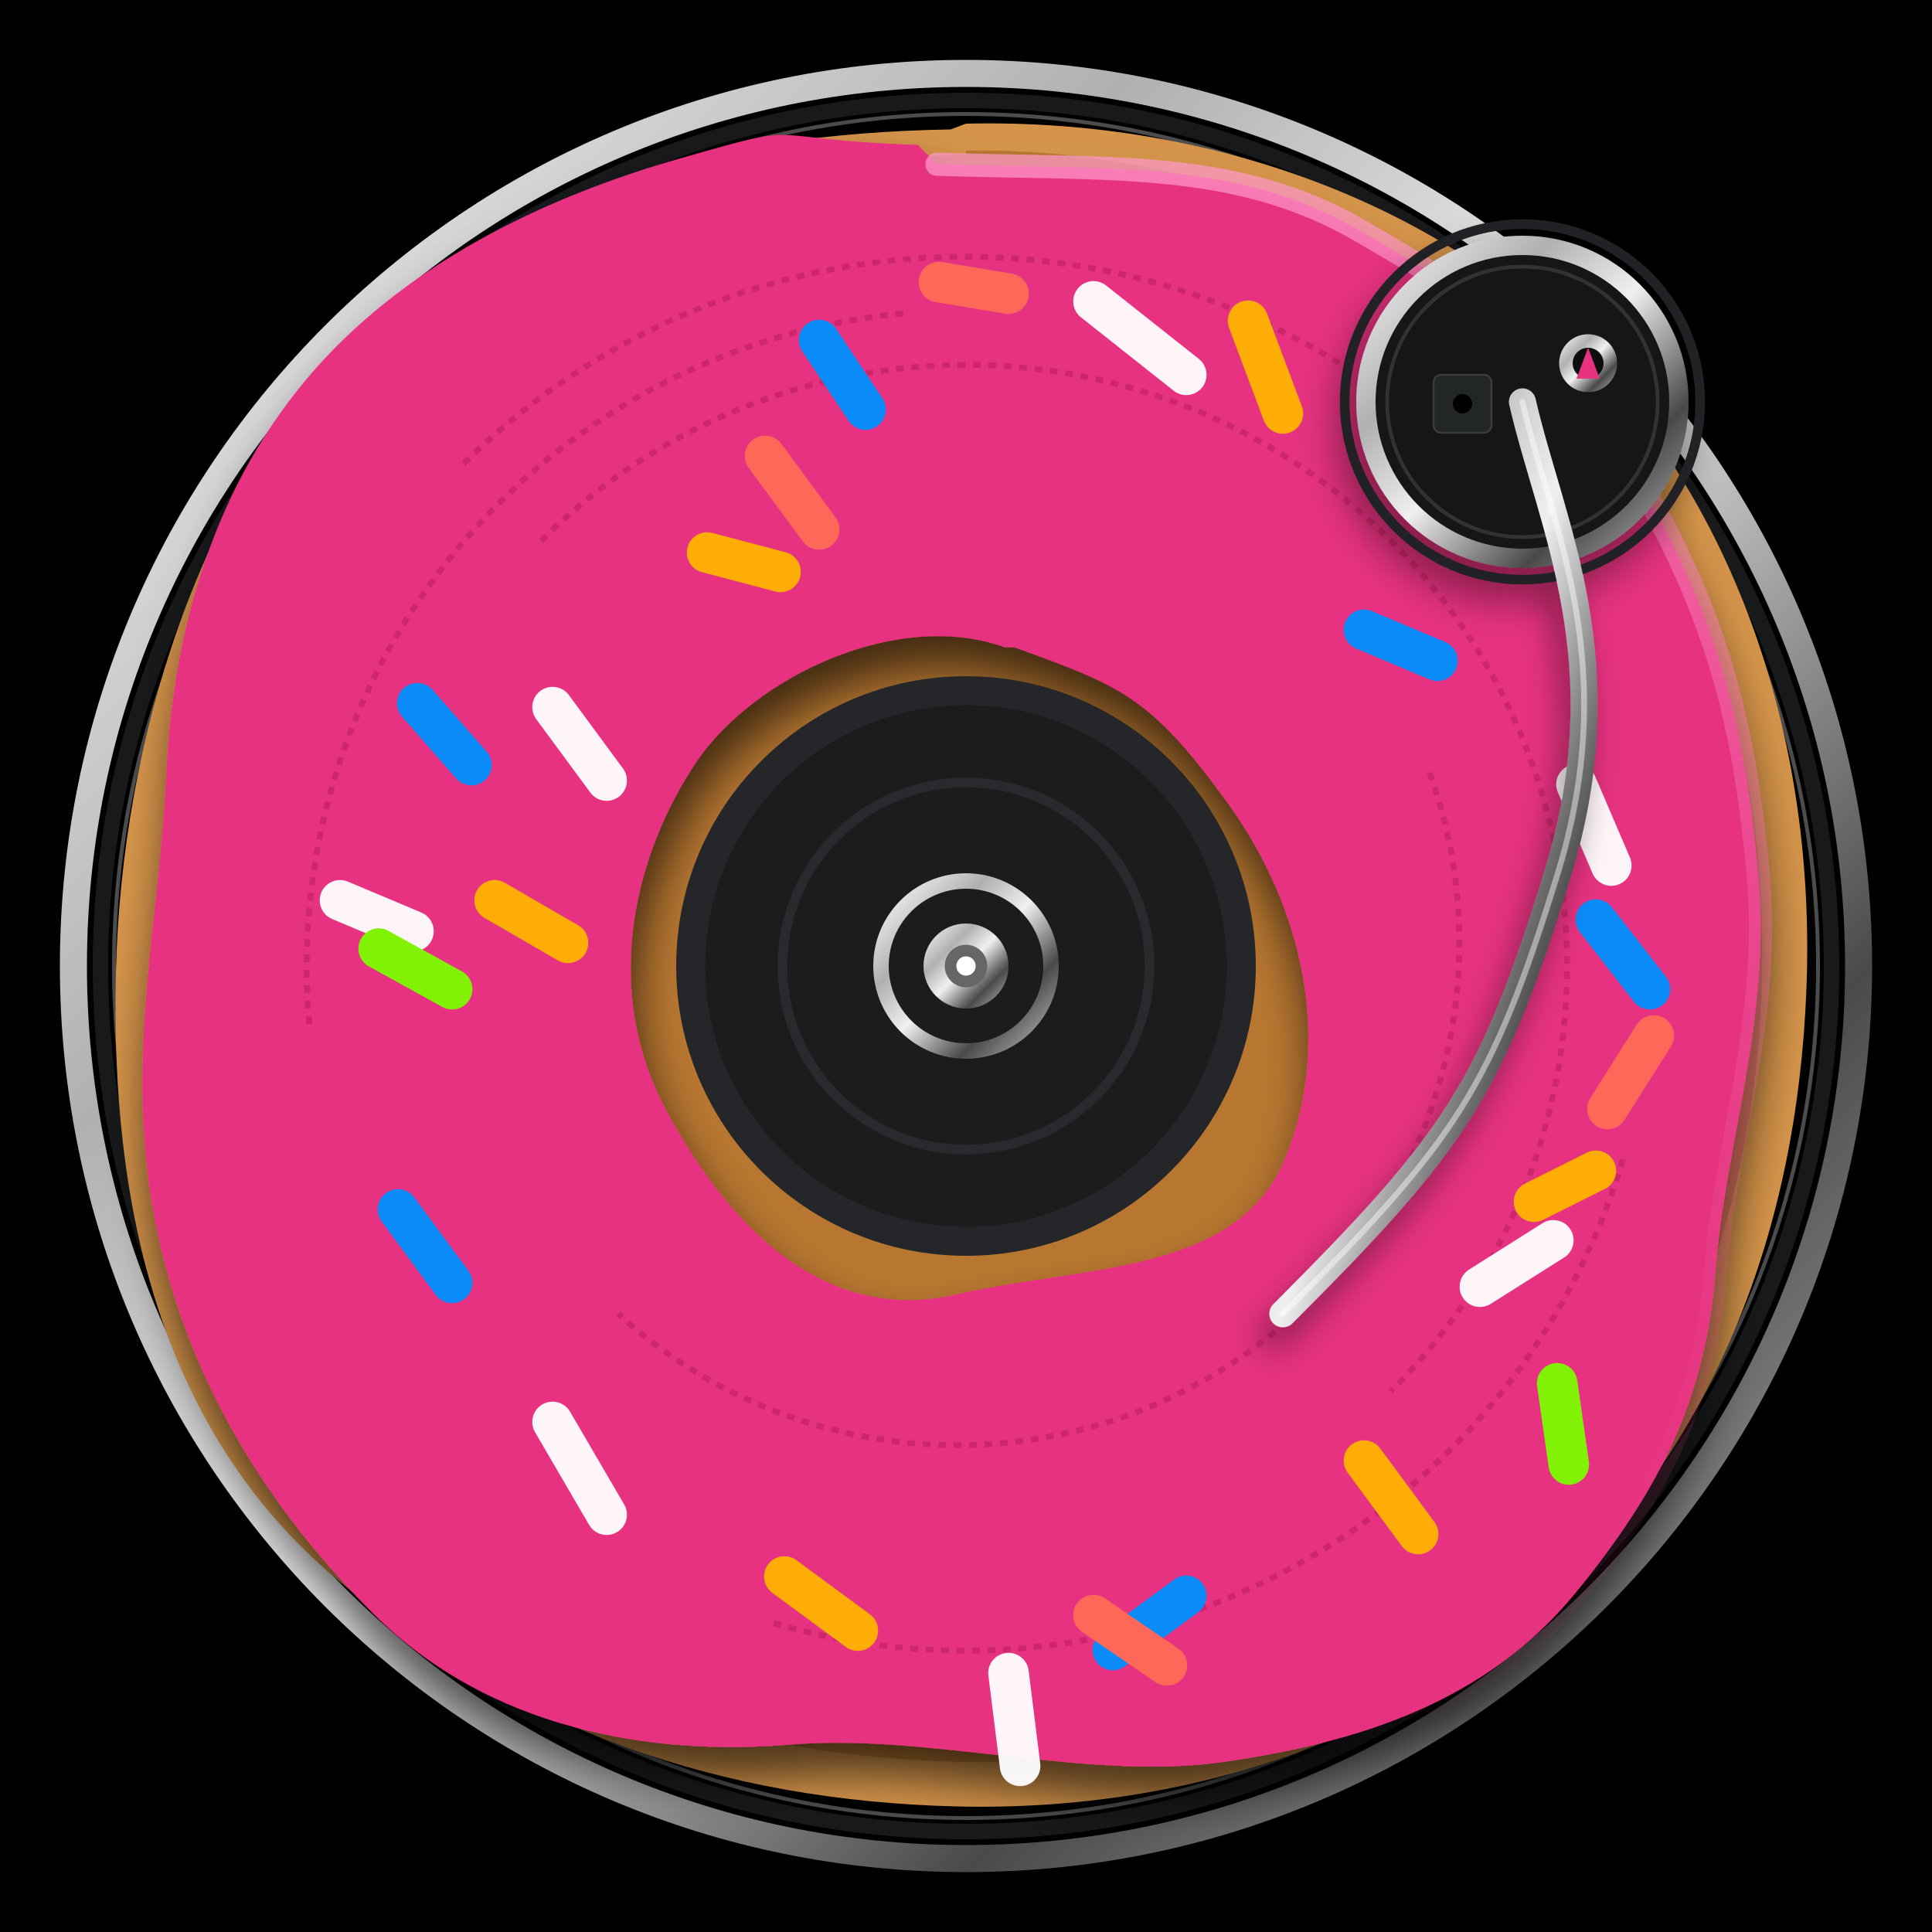
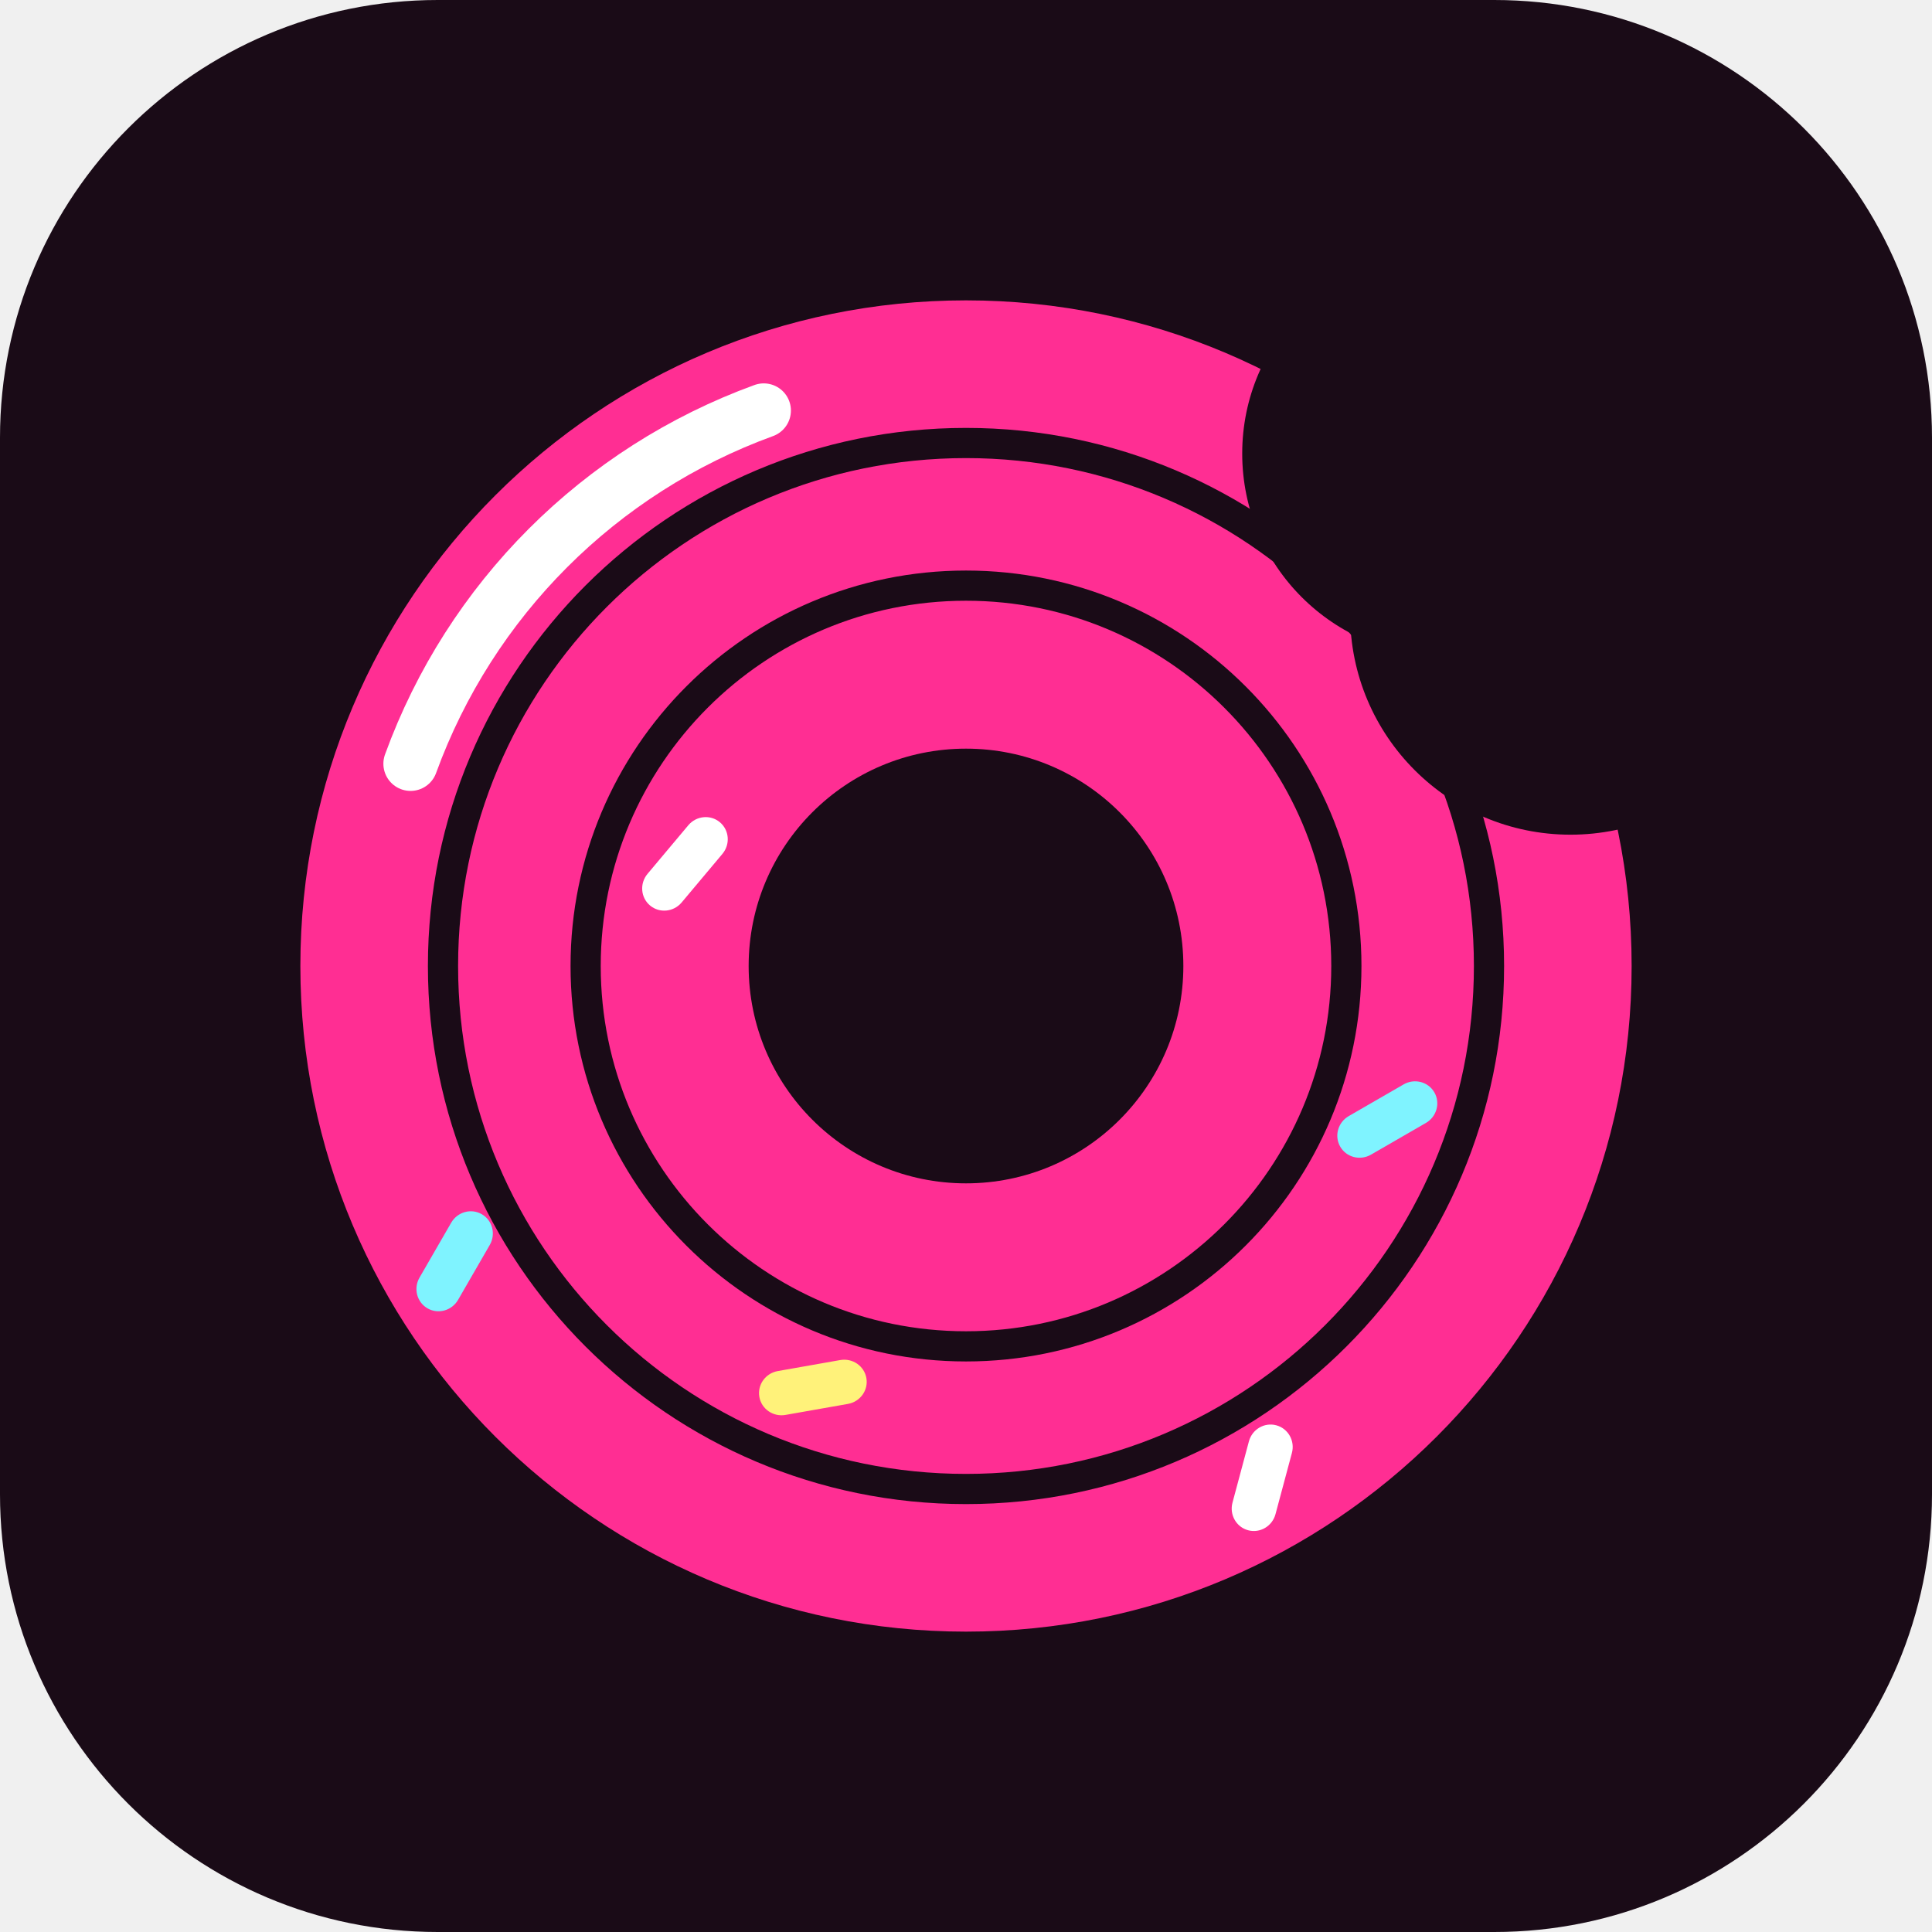
- <svg xmlns="http://www.w3.org/2000/svg" viewBox="0 0 1000 1000" width="100%" height="100%">
-   <defs>
-     <linearGradient id="m" x1="0%" y1="0%" x2="100%" y2="100%">
-       <stop offset="0%" stop-color="#fff" />
-       <stop offset="30%" stop-color="#b0b0b0" />
-       <stop offset="50%" stop-color="#f0f0f0" />
-       <stop offset="75%" stop-color="#4a4a4a" />
-       <stop offset="100%" stop-color="#c0c0c0" />
-     </linearGradient>
-     <linearGradient id="g" x1="0%" y1="0%" x2="0%" y2="100%">
-       <stop offset="0%" stop-color="#ff99ca" stop-opacity=".8" />
-       <stop offset="100%" stop-color="#e63380" stop-opacity="0" />
-     </linearGradient>
-     <filter id="d" x="-20%" y="-20%" width="140%" height="140%">
-       <feDropShadow dx="3" dy="16" stdDeviation="12" flood-color="#000" flood-opacity=".65" />
-     </filter>
-     <filter id="s" x="-30%" y="-30%" width="160%" height="160%">
-       <feDropShadow dx="-5" dy="12" stdDeviation="8" flood-color="#000" flood-opacity=".4" />
-     </filter>
-   </defs>
-   <rect width="1000" height="1000" fill="#000" />
-   <g transform="translate(500,500)">
-     <circle r="462" fill="none" stroke="url(#m)" stroke-width="14" />
-     <circle r="448" fill="none" stroke="#18191b" stroke-width="8" />
-     <circle r="441" fill="none" stroke="#fff" stroke-width="2" opacity=".3" />
-     <path d="M0-436c130-3 250,44 325,124s115,197,110,324-48 230-125 308-193 118-315 115-228-40-320-117-118-193-115-315 44-248 120-325 186-109 312-111z" fill="#d5944a" />
-     <path d="M0-422c118-2 232 44 308 124s107 193 104 306-40 214-110 290-184 116-302 114-228-38-300-110-112-182-110-300 40-234 110-306 180-114 300-116z" fill="#b3722d" opacity=".85" />
-     <path d="M-15-415c90 3 155-3 220 35s105 62 145 132 53 125 60 200-17 140-22 205-27 112-73 168-112 77-182 87-152-15-224-9c-72 6-156-8-216-68s-100-130-114-210 4-153 7-223 22-145 72-205 124-95 194-115 36-10 123-7zm35 250c-55-20-130 15-160 60s-50 115-15 180 85 110 150 95 145-10 170-70 10-130-30-185-55-60-110-80z" fill="#e63380" filter="url(#d)" fill-rule="evenodd" />
-     <path d="M-15-415c90 3 155-3 220 35s105 62 145 132 53 125 60 200-17 140-22 205-27 112-73 168-110 77-180 87" fill="none" stroke="url(#g)" stroke-width="12" stroke-linecap="round" opacity=".9" />
-     <path d="M-260-260a368 368 0 0 1 580 80m20 280a355 355 0 0 1-440 240m-240-310a340 340 0 0 1 310-368m-190 118a310 310 0 0 1 440 440m20-320a260 260 0 0 1-420 280" fill="none" stroke="#ba1b5c" stroke-width="3" opacity=".55" stroke-dasharray="4 4" />
-     <circle r="150" fill="#252629" />
-     <circle r="135" fill="#1b1c1e" />
-     <circle r="95" fill="none" stroke="#292a2d" stroke-width="5" />
-     <circle r="44" fill="none" stroke="url(#m)" stroke-width="8" />
-     <circle r="22" fill="url(#m)" />
-     <circle r="11" fill="#666" />
-     <circle r="5" fill="#fff" />
-     <g stroke-linecap="round" opacity=".95">
-       <g stroke="#0091ff" stroke-width="21">
-         <line x1="-76" y1="-324" x2="-52" y2="-288" />
-         <line x1="206" y1="-174" x2="244" y2="-158" />
-         <line x1="-284" y1="-136" x2="-256" y2="-104" />
-         <line x1="-294" y1="126" x2="-266" y2="164" />
-         <line x1="326" y1="-24" x2="354" y2="12" />
-         <line x1="114" y1="326" x2="76" y2="354" />
-       </g>
-       <g stroke="#fff" stroke-width="21">
-         <line x1="66" y1="-344" x2="114" y2="-306" />
-         <line x1="316" y1="-94" x2="334" y2="-52" />
-         <line x1="-214" y1="-134" x2="-186" y2="-96" />
-         <line x1="-324" y1="-34" x2="-286" y2="-18" />
-         <line x1="-214" y1="236" x2="-186" y2="284" />
-         <line x1="266" y1="166" x2="304" y2="142" />
-         <line x1="22" y1="366" x2="28" y2="414" />
-       </g>
-       <g stroke="#ffb300" stroke-width="21">
-         <line x1="146" y1="-334" x2="164" y2="-286" />
-         <line x1="-134" y1="-214" x2="-96" y2="-204" />
-         <line x1="-244" y1="-34" x2="-206" y2="-12" />
-         <line x1="206" y1="256" x2="234" y2="294" />
-         <line x1="326" y1="106" x2="294" y2="122" />
-         <line x1="-94" y1="316" x2="-56" y2="344" />
-       </g>
-       <g stroke="#ff6b57" stroke-width="21">
-         <line x1="-14" y1="-354" x2="22" y2="-348" />
-         <line x1="-104" y1="-264" x2="-76" y2="-226" />
-         <line x1="356" y1="36" x2="332" y2="74" />
-         <line x1="66" y1="336" x2="104" y2="362" />
-       </g>
-       <g stroke="#7cfc00" stroke-width="21">
-         <line x1="-304" y1="-9" x2="-266" y2="12" />
-         <line x1="306" y1="216" x2="312" y2="258" />
-       </g>
-     </g>
-     <g transform="translate(288,-292)" filter="url(#s)">
-       <circle r="92" fill="none" stroke="#222325" stroke-width="5" />
-       <circle r="86" fill="url(#m)" />
-       <circle r="76" fill="#141517" />
-       <circle r="70" fill="none" stroke="#313234" stroke-width="2" />
-       <rect x="-46" y="-14" width="30" height="30" rx="4" fill="#242527" stroke="#3b3c3e" stroke-width="1" />
-       <circle cx="-31" cy="1" r="5" fill="#000" />
-       <circle cx="34" cy="-20" r="15" fill="url(#m)" />
-       <circle cx="34" cy="-20" r="8" fill="#111" />
-       <path d="M0 0c15 65 52 135 18 245s-52 137-142 227" fill="none" stroke="url(#m)" stroke-width="14" stroke-linecap="round" />
-       <path d="M0 0c15 65 52 135 18 245s-52 137-142 227" fill="none" stroke="#fff" stroke-width="3" stroke-linecap="round" opacity=".45" />
-       <g transform="translate(34,-20)">
-         <path d="M0-8l6 16h-12z" fill="#e63380" />
-       </g>
-     </g>
+ <svg xmlns="http://www.w3.org/2000/svg" viewBox="0 0 256 256" role="img" aria-label="DJ Sugar">
+   <rect width="256" height="256" rx="58" fill="#1a0b17" />
+   <mask id="m">
+     <circle cx="128" cy="128" r="88.2" fill="#fff" />
+     <circle cx="128" cy="128" r="28.8" fill="#000" />
+     <circle cx="128" cy="128" r="50.4" fill="none" stroke="#000" stroke-width="4.0" />
+     <circle cx="128" cy="128" r="69.3" fill="none" stroke="#000" stroke-width="4.0" />
+     <circle cx="208.1" cy="81.4" r="29.2" fill="#000" />
+     <circle cx="191.5" cy="60.1" r="26.9" fill="#000" />
+   </mask>
+   <g mask="url(#m)">
+     <rect width="256" height="256" fill="#ff2e93" />
+     <path d="M54.4 101.2 A78.3 78.3 0 0 1 101.2 54.4" fill="none" stroke="#fff" stroke-width="7.2" stroke-linecap="round" />
+     <rect x="53.0" y="164.2" width="14.4" height="5.9" rx="3.0" fill="#7ff3ff" transform="rotate(300 60.2 167.1)" />
+     <rect x="100.5" y="180.8" width="14.4" height="5.9" rx="3.0" fill="#fff27a" transform="rotate(170 107.7 183.8)" />
+     <rect x="83.6" y="111.5" width="14.4" height="5.9" rx="3.0" fill="#ffffff" transform="rotate(310 90.8 114.5)" />
+     <rect x="160.0" y="192.8" width="14.4" height="5.9" rx="3.0" fill="#ffffff" transform="rotate(105 167.2 195.8)" />
+     <rect x="176.6" y="145.3" width="14.4" height="5.9" rx="3.0" fill="#7ff3ff" transform="rotate(150 183.8 148.3)" />
  </g>
</svg>
